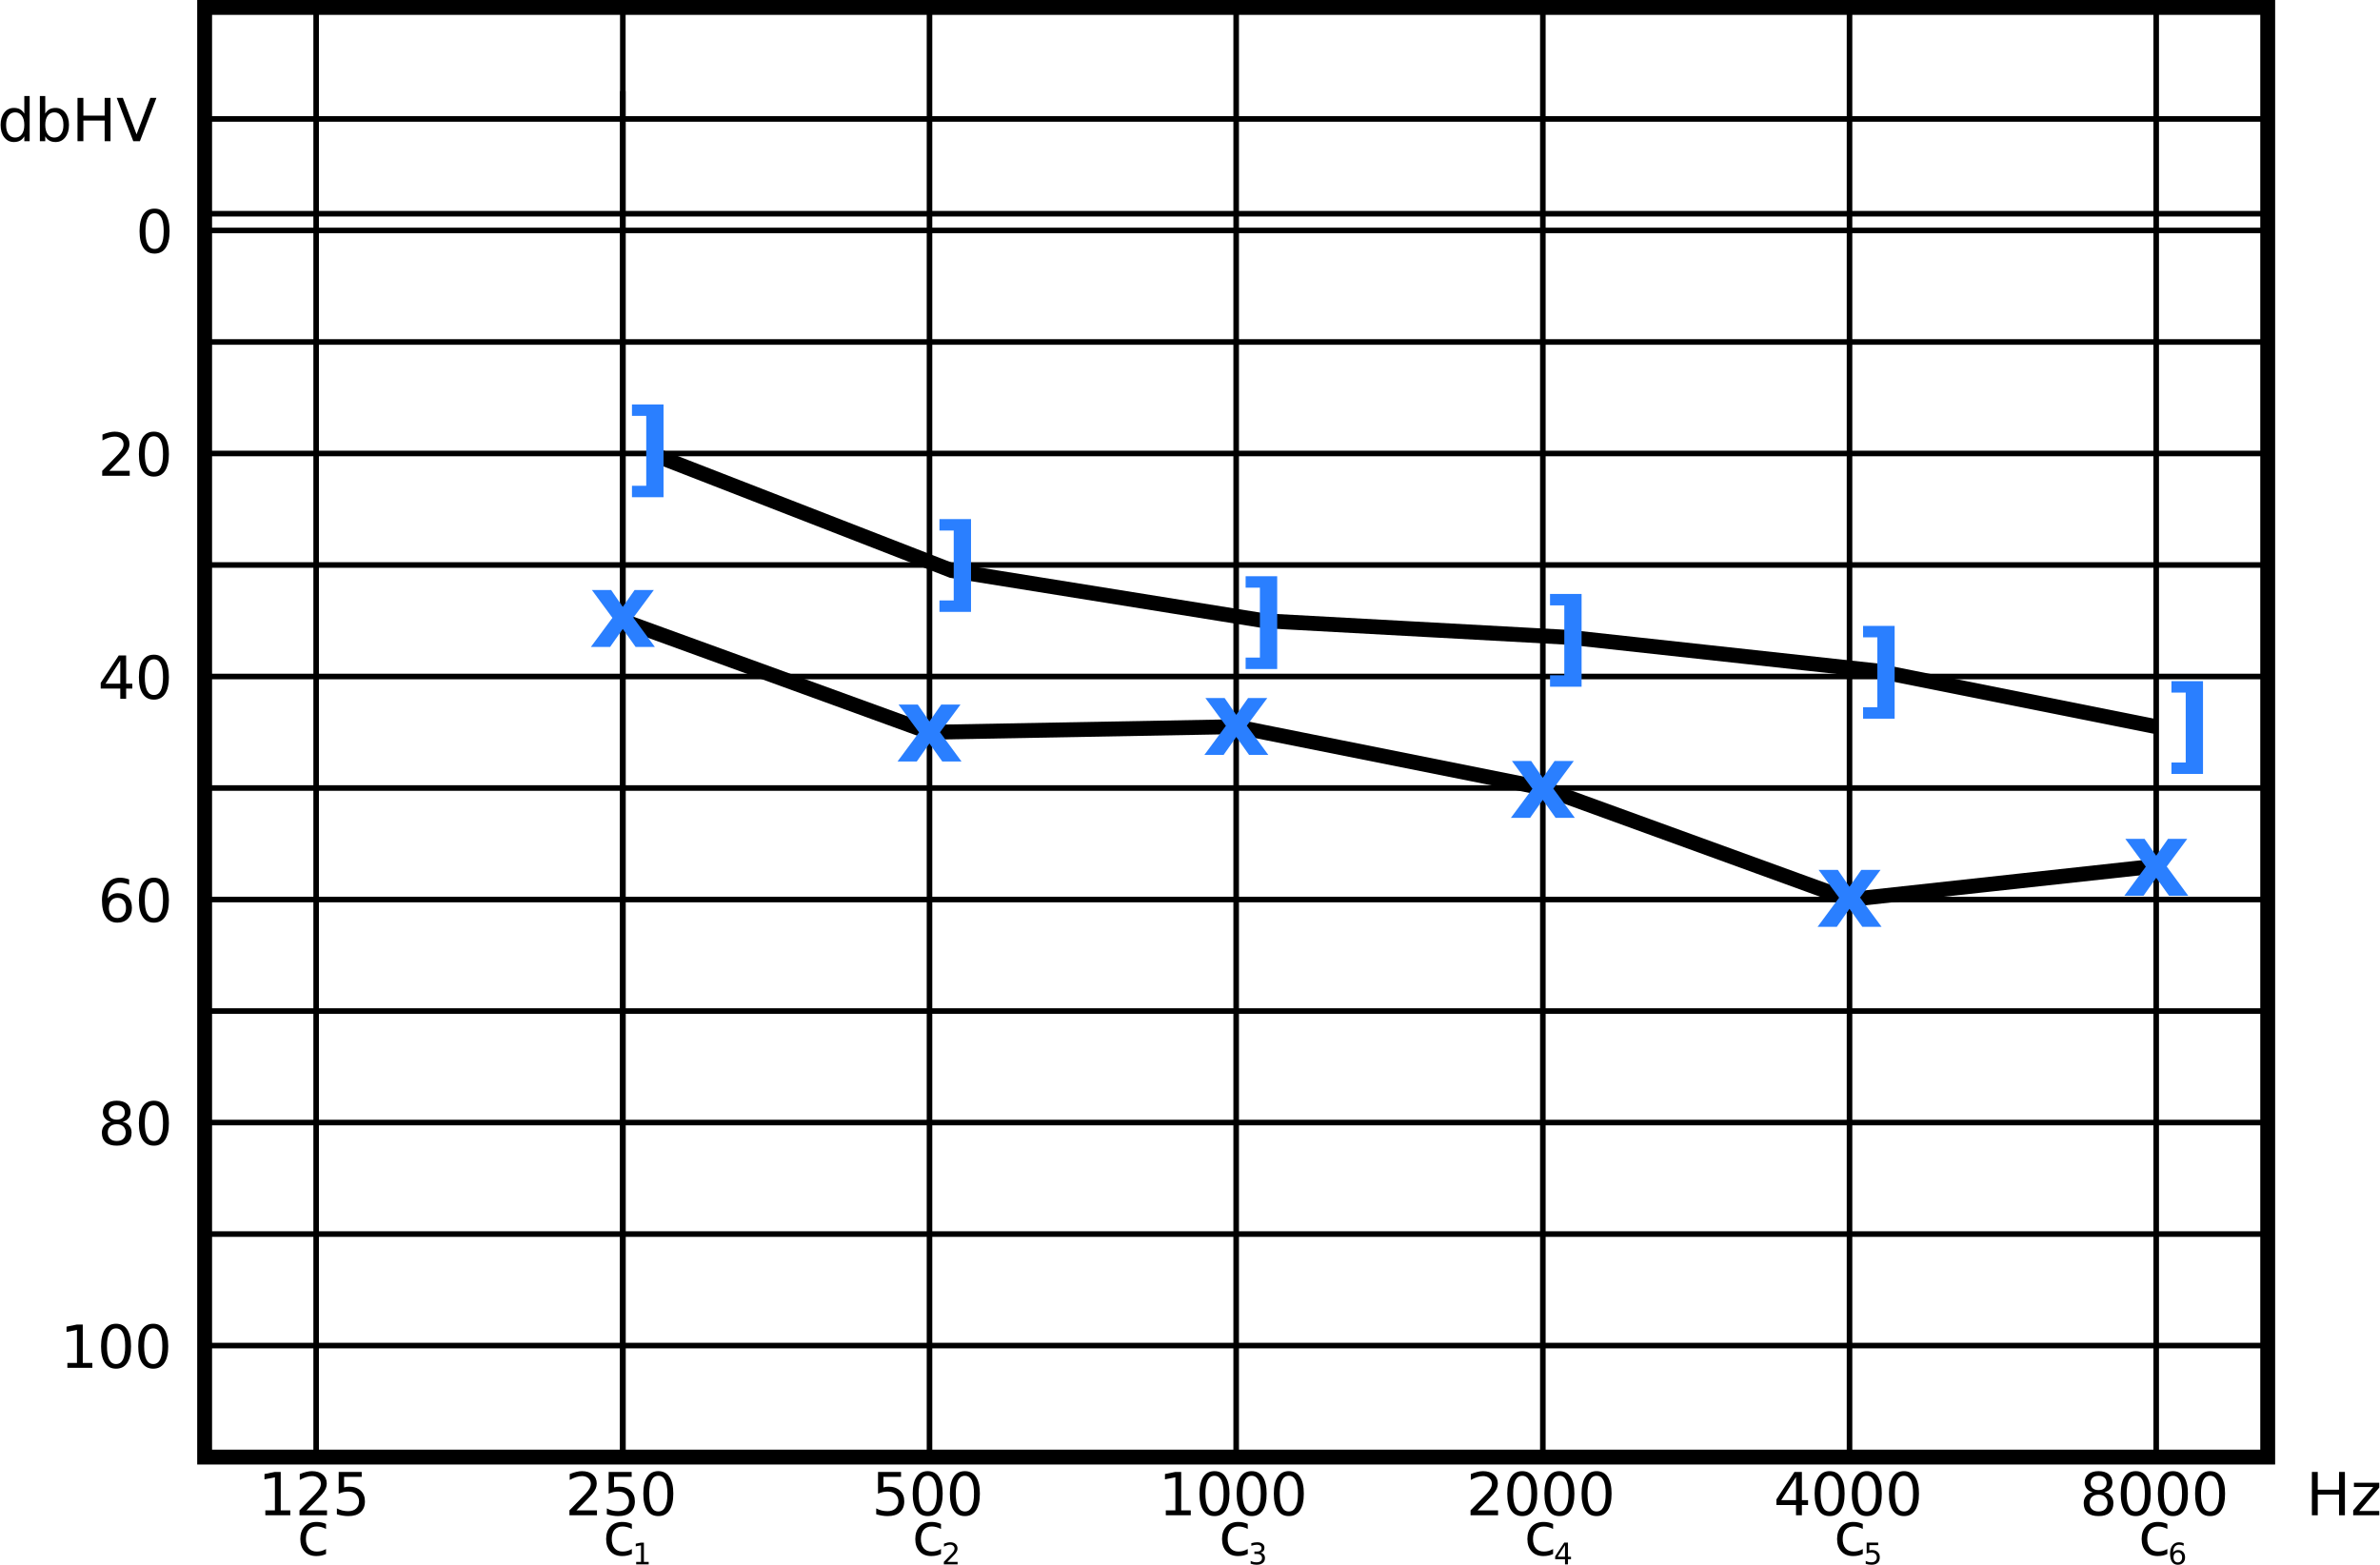
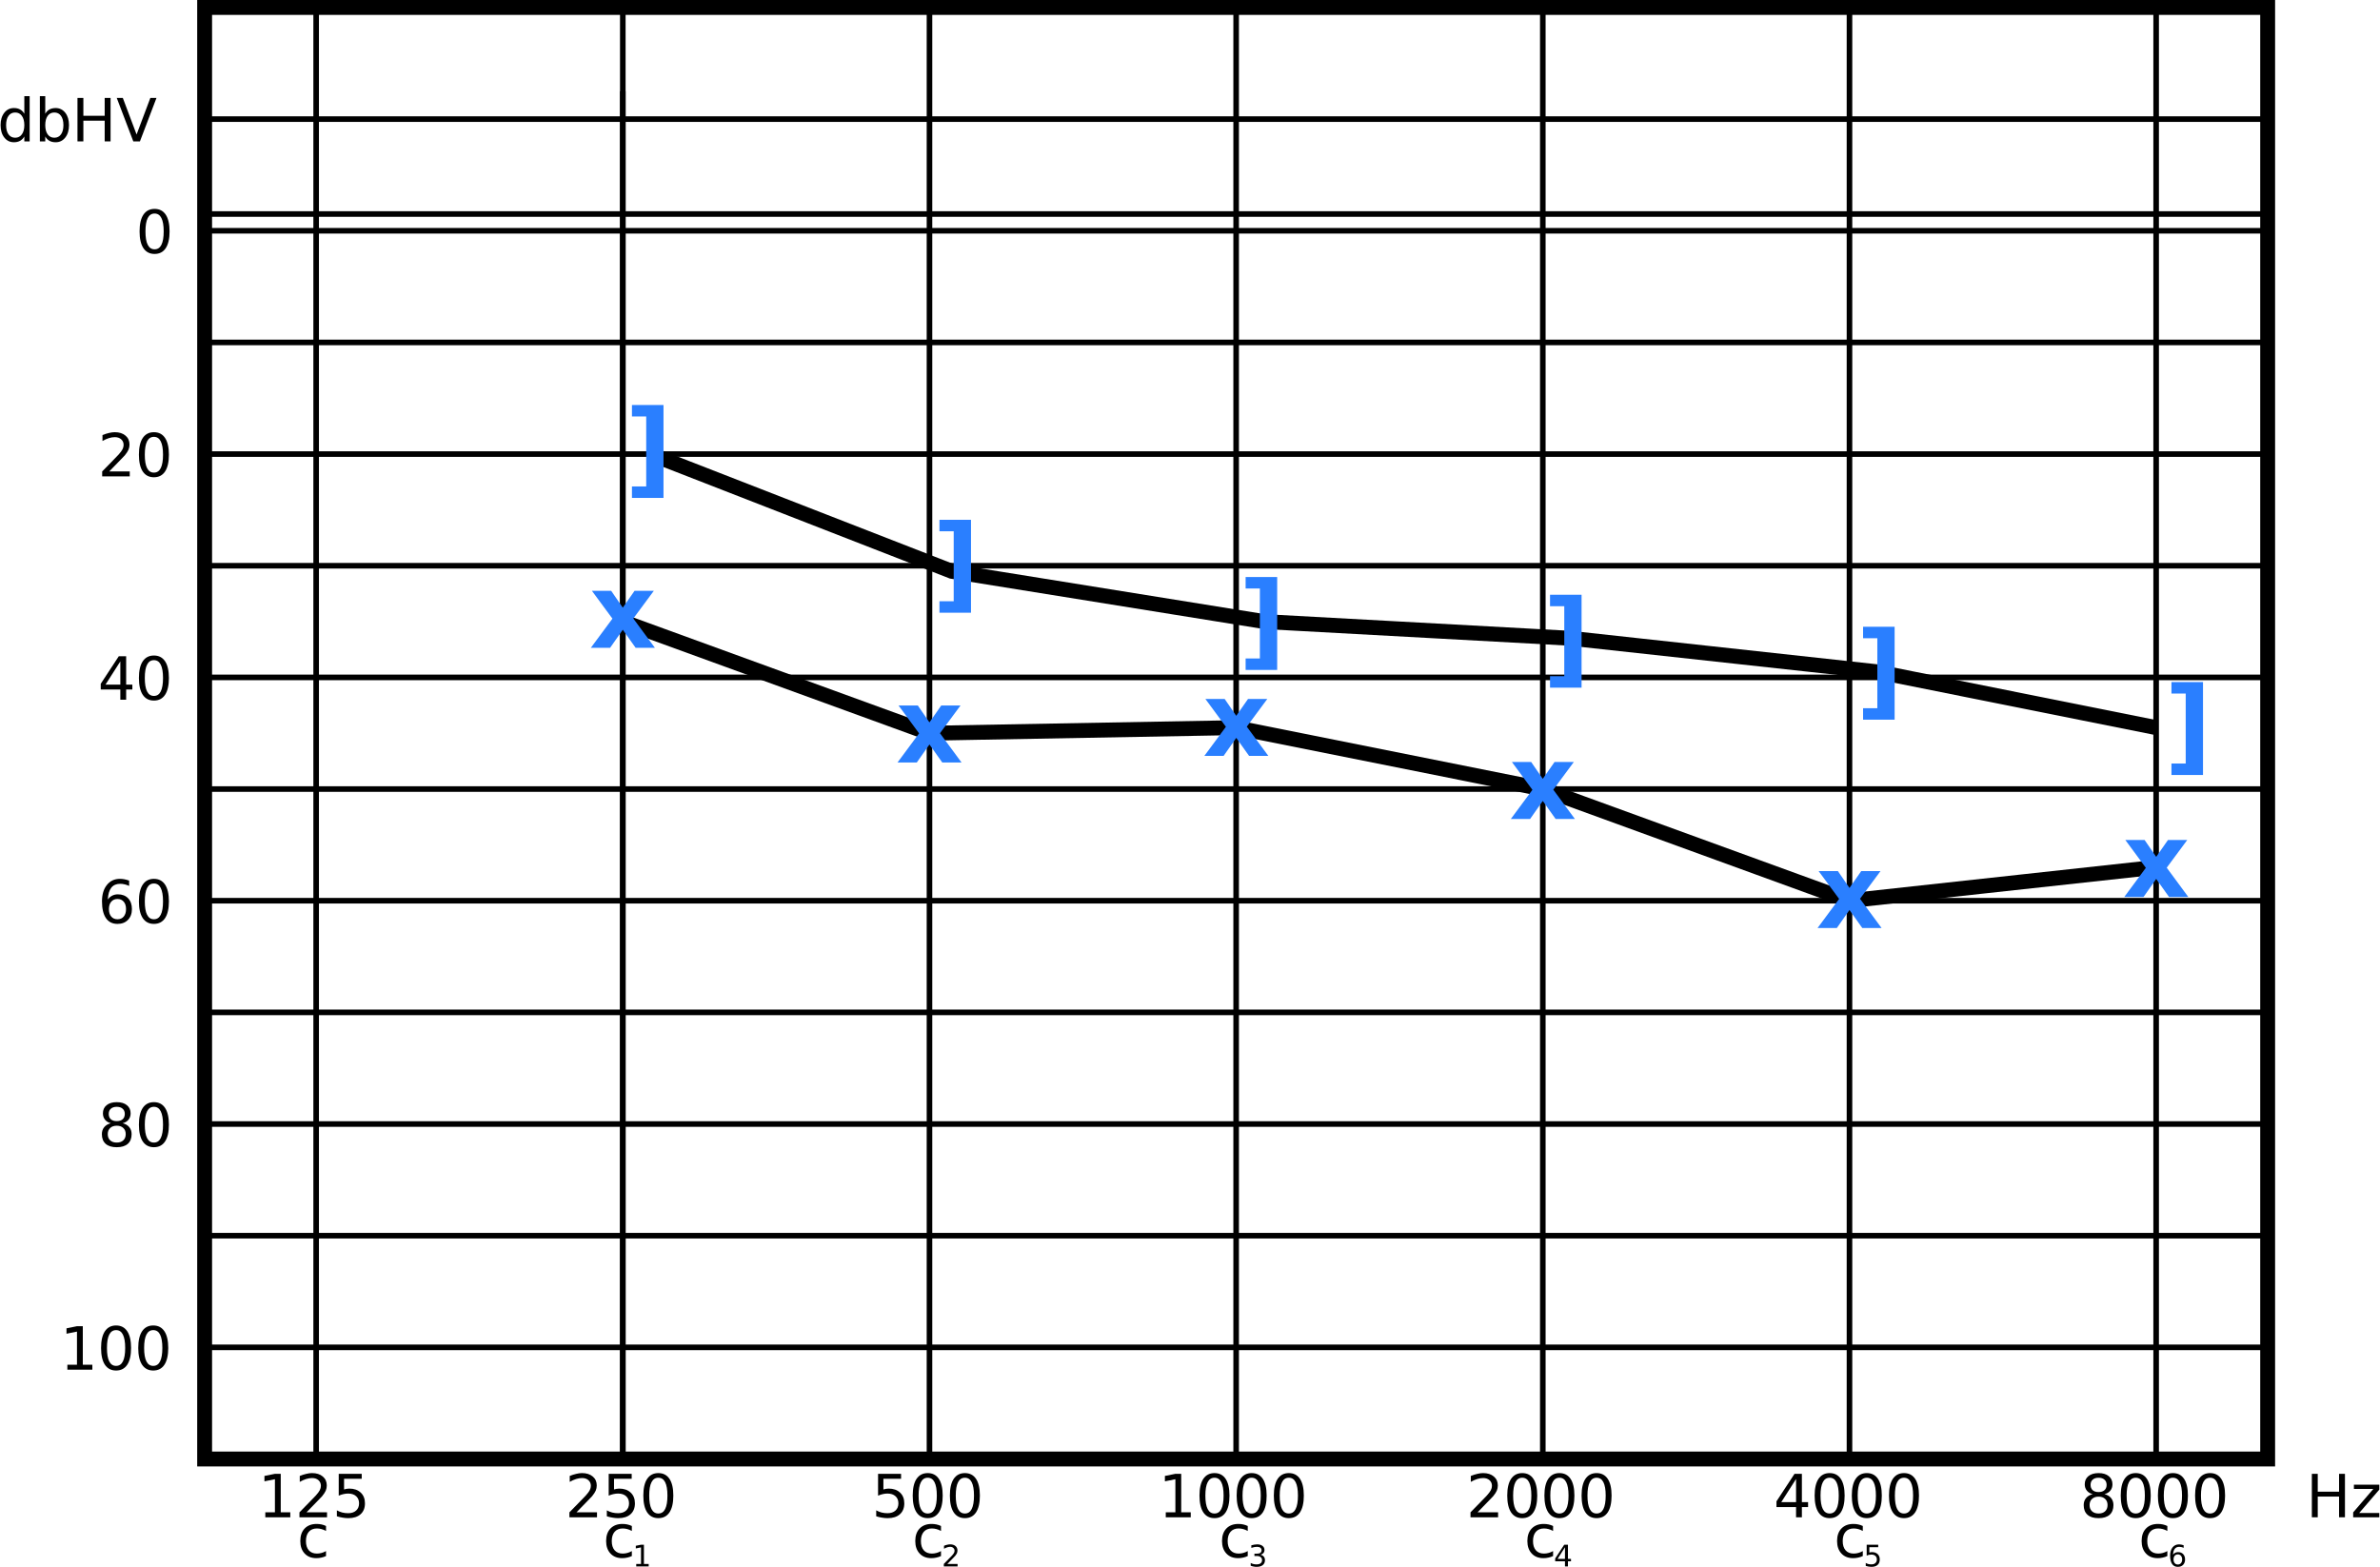
- <svg xmlns="http://www.w3.org/2000/svg" xmlns:xlink="http://www.w3.org/1999/xlink" width="800px" height="526px" version="1.1" viewBox="0 0 800 526">
+ <svg xmlns="http://www.w3.org/2000/svg" xmlns:xlink="http://www.w3.org/1999/xlink" width="600px" height="395px" version="1.1" viewBox="0 0 600 395">
  <defs>
    <symbol id="g" overflow="visible">
-       <path d="m2.484-1.656h3.219v-11.109l-3.5 0.688v-1.781l3.469-0.703h1.984v12.906h3.219v1.656h-8.391z" />
+       <path d="m1.859-1.25h2.422v-8.344l-2.641 0.531v-1.359l2.625-0.531h1.484v9.703h2.406v1.25h-6.297z" />
    </symbol>
    <symbol id="e" overflow="visible">
-       <path d="m3.828-1.656h6.891v1.656h-9.25v-1.656c0.738-0.77 1.754-1.805 3.047-3.109 1.289-1.312 2.102-2.156 2.438-2.531 0.633-0.707 1.078-1.305 1.328-1.797 0.25-0.5 0.375-0.984 0.375-1.453 0-0.77-0.273-1.398-0.812-1.891-0.543-0.488-1.25-0.734-2.125-0.734-0.617 0-1.266 0.109-1.953 0.328-0.688 0.211-1.422 0.531-2.203 0.969v-1.984c0.789-0.32 1.531-0.562 2.219-0.719 0.695-0.164 1.328-0.25 1.891-0.25 1.508 0 2.711 0.383 3.609 1.141 0.906 0.75 1.359 1.758 1.359 3.016 0 0.594-0.117 1.164-0.344 1.703-0.219 0.531-0.625 1.164-1.219 1.891-0.168 0.188-0.688 0.734-1.562 1.641-0.867 0.898-2.094 2.156-3.688 3.781z" />
+       <path d="m2.875-1.25h5.172v1.25h-6.953v-1.25c0.562-0.582 1.328-1.363 2.297-2.344 0.969-0.977 1.578-1.609 1.828-1.891 0.477-0.531 0.812-0.977 1-1.344 0.188-0.375 0.281-0.738 0.281-1.094 0-0.582-0.203-1.055-0.609-1.422-0.406-0.363-0.938-0.547-1.594-0.547-0.469 0-0.965 0.078-1.484 0.234-0.512 0.156-1.059 0.402-1.641 0.734v-1.5c0.594-0.238 1.148-0.414 1.672-0.531 0.52-0.125 0.992-0.188 1.422-0.188 1.133 0 2.035 0.289 2.703 0.859 0.676 0.562 1.016 1.32 1.016 2.266 0 0.449-0.086 0.875-0.25 1.281-0.168 0.398-0.477 0.871-0.922 1.422-0.125 0.137-0.516 0.543-1.172 1.219-0.648 0.68-1.57 1.625-2.766 2.844z" />
    </symbol>
    <symbol id="f" overflow="visible">
-       <path d="m2.156-14.562h7.734v1.656h-5.922v3.562c0.281-0.094 0.562-0.16 0.844-0.203 0.289-0.051 0.578-0.078 0.859-0.078 1.633 0 2.926 0.449 3.875 1.344 0.945 0.887 1.422 2.09 1.422 3.609 0 1.562-0.492 2.781-1.469 3.656-0.969 0.867-2.344 1.297-4.125 1.297-0.617 0-1.242-0.055-1.875-0.156-0.625-0.105-1.277-0.258-1.953-0.469v-1.984c0.582 0.324 1.188 0.562 1.812 0.719s1.285 0.234 1.984 0.234c1.125 0 2.016-0.297 2.672-0.891s0.984-1.395 0.984-2.406c0-1.02-0.328-1.82-0.984-2.406-0.656-0.594-1.547-0.891-2.672-0.891-0.531 0-1.062 0.059-1.594 0.172-0.523 0.117-1.055 0.297-1.594 0.547z" />
+       <path d="m1.625-10.953h5.797v1.25h-4.453v2.688c0.219-0.07 0.43-0.125 0.641-0.156 0.219-0.039 0.438-0.062 0.656-0.062 1.219 0 2.18 0.336 2.891 1 0.719 0.668 1.078 1.574 1.078 2.719 0 1.18-0.371 2.094-1.109 2.75-0.73 0.656-1.762 0.984-3.094 0.984-0.461 0-0.93-0.043-1.406-0.125-0.469-0.074-0.961-0.188-1.469-0.344v-1.5c0.438 0.242 0.891 0.422 1.359 0.547 0.469 0.117 0.961 0.172 1.484 0.172 0.852 0 1.523-0.223 2.016-0.672 0.488-0.445 0.734-1.051 0.734-1.812 0-0.758-0.246-1.359-0.734-1.797-0.492-0.445-1.164-0.672-2.016-0.672-0.398 0-0.793 0.047-1.188 0.141-0.387 0.086-0.781 0.215-1.188 0.391z" />
    </symbol>
    <symbol id="a" overflow="visible">
-       <path d="m6.359-13.266c-1.023 0-1.789 0.5-2.297 1.5-0.512 0.992-0.766 2.492-0.766 4.5 0 1.992 0.254 3.484 0.766 4.484 0.508 1 1.273 1.5 2.297 1.5 1.02 0 1.785-0.5 2.297-1.5 0.508-1 0.766-2.492 0.766-4.484 0-2.008-0.258-3.508-0.766-4.5-0.512-1-1.277-1.5-2.297-1.5zm0-1.562c1.625 0 2.867 0.648 3.734 1.938 0.863 1.293 1.297 3.168 1.297 5.625 0 2.449-0.434 4.32-1.297 5.609-0.867 1.293-2.109 1.938-3.734 1.938-1.637 0-2.887-0.645-3.75-1.938-0.867-1.289-1.297-3.16-1.297-5.609 0-2.457 0.43-4.332 1.297-5.625 0.863-1.289 2.113-1.938 3.75-1.938z" />
+       <path d="m4.766-9.969c-0.762 0-1.336 0.375-1.719 1.125-0.387 0.75-0.578 1.875-0.578 3.375s0.191 2.633 0.578 3.391c0.383 0.75 0.957 1.125 1.719 1.125 0.77 0 1.344-0.375 1.719-1.125 0.383-0.758 0.578-1.891 0.578-3.391s-0.195-2.625-0.578-3.375c-0.375-0.75-0.949-1.125-1.719-1.125zm0-1.172c1.227 0 2.164 0.484 2.812 1.453 0.645 0.969 0.969 2.375 0.969 4.219s-0.324 3.258-0.969 4.234c-0.648 0.969-1.586 1.453-2.812 1.453-1.219 0-2.156-0.484-2.812-1.453-0.648-0.977-0.969-2.391-0.969-4.234s0.32-3.25 0.969-4.219c0.656-0.969 1.594-1.453 2.812-1.453z" />
    </symbol>
    <symbol id="j" overflow="visible">
-       <path d="m7.547-12.844-4.969 7.766h4.969zm-0.516-1.719h2.484v9.484h2.078v1.641h-2.078v3.438h-1.969v-3.438h-6.578v-1.906z" />
+       <path d="m5.672-9.656-3.734 5.844h3.734zm-0.391-1.297h1.859v7.141h1.562v1.234h-1.562v2.578h-1.469v-2.578h-4.938v-1.438z" />
    </symbol>
    <symbol id="i" overflow="visible">
-       <path d="m6.359-6.922c-0.938 0-1.68 0.25-2.219 0.75-0.531 0.5-0.797 1.195-0.797 2.078 0 0.875 0.266 1.562 0.797 2.062 0.539 0.5 1.281 0.75 2.219 0.75 0.926 0 1.66-0.25 2.203-0.75 0.539-0.508 0.812-1.195 0.812-2.062 0-0.883-0.273-1.578-0.812-2.078-0.531-0.5-1.266-0.75-2.203-0.75zm-1.984-0.828c-0.844-0.207-1.5-0.602-1.969-1.188-0.469-0.582-0.703-1.289-0.703-2.125 0-1.156 0.41-2.07 1.234-2.75 0.832-0.676 1.973-1.016 3.422-1.016 1.445 0 2.582 0.34 3.406 1.016 0.82 0.68 1.234 1.594 1.234 2.75 0 0.836-0.234 1.543-0.703 2.125-0.469 0.586-1.125 0.98-1.969 1.188 0.957 0.219 1.695 0.652 2.219 1.297 0.531 0.637 0.797 1.422 0.797 2.359 0 1.406-0.434 2.492-1.297 3.25-0.855 0.75-2.086 1.125-3.688 1.125-1.617 0-2.856-0.375-3.719-1.125-0.855-0.758-1.281-1.844-1.281-3.25 0-0.938 0.266-1.723 0.797-2.359 0.531-0.645 1.27-1.078 2.219-1.297zm-0.719-3.125c0 0.762 0.234 1.355 0.703 1.781 0.477 0.418 1.145 0.625 2 0.625 0.844 0 1.504-0.207 1.984-0.625 0.477-0.426 0.719-1.02 0.719-1.781 0-0.75-0.242-1.332-0.719-1.75-0.48-0.426-1.141-0.641-1.984-0.641-0.855 0-1.523 0.215-2 0.641-0.469 0.418-0.703 1-0.703 1.75z" />
+       <path d="m4.766-5.203c-0.699 0-1.25 0.195-1.656 0.578-0.406 0.375-0.609 0.891-0.609 1.547s0.203 1.18 0.609 1.562c0.406 0.375 0.957 0.562 1.656 0.562 0.707 0 1.258-0.188 1.656-0.562 0.406-0.383 0.609-0.906 0.609-1.562s-0.203-1.172-0.609-1.547c-0.398-0.383-0.949-0.578-1.656-0.578zm-1.484-0.625c-0.625-0.156-1.117-0.453-1.469-0.891-0.355-0.438-0.531-0.969-0.531-1.594 0-0.875 0.305-1.562 0.922-2.062 0.625-0.508 1.477-0.766 2.562-0.766 1.094 0 1.945 0.258 2.562 0.766 0.625 0.5 0.938 1.188 0.938 2.062 0 0.625-0.18 1.156-0.531 1.594-0.355 0.438-0.852 0.734-1.484 0.891 0.719 0.168 1.273 0.496 1.672 0.984 0.395 0.48 0.594 1.07 0.594 1.766 0 1.062-0.324 1.883-0.969 2.453-0.648 0.562-1.574 0.844-2.781 0.844-1.211 0-2.137-0.281-2.781-0.844-0.648-0.57-0.969-1.391-0.969-2.453 0-0.695 0.195-1.285 0.594-1.766 0.406-0.488 0.961-0.816 1.672-0.984zm-0.531-2.344c0 0.574 0.176 1.023 0.531 1.344 0.352 0.312 0.848 0.469 1.484 0.469 0.633 0 1.129-0.156 1.484-0.469 0.363-0.32 0.547-0.77 0.547-1.344 0-0.562-0.184-1-0.547-1.312-0.355-0.32-0.852-0.484-1.484-0.484-0.637 0-1.133 0.164-1.484 0.484-0.355 0.312-0.531 0.75-0.531 1.312z" />
    </symbol>
    <symbol id="h" overflow="visible">
-       <path d="m1.969-14.562h1.969v5.969h7.156v-5.969h1.969v14.562h-1.969v-6.938h-7.156v6.938h-1.969z" />
+       <path d="m1.469-10.953h1.484v4.5h5.375v-4.5h1.484v10.953h-1.484v-5.219h-5.375v5.219h-1.484z" />
    </symbol>
    <symbol id="q" overflow="visible">
-       <path d="m1.109-10.922h8.516v1.625l-6.75 7.859h6.75v1.438h-8.766v-1.641l6.75-7.859h-6.5z" />
+       <path d="m0.828-8.219h6.406v1.234l-5.078 5.906h5.078v1.078h-6.594v-1.234l5.078-5.906h-4.891z" />
    </symbol>
    <symbol id="b" overflow="visible">
-       <path d="m9.75-10.516v1.688c-0.512-0.281-1.023-0.488-1.531-0.625-0.512-0.145-1.027-0.219-1.547-0.219-1.168 0-2.074 0.371-2.719 1.109-0.637 0.742-0.953 1.777-0.953 3.109 0 1.336 0.316 2.371 0.953 3.109 0.645 0.742 1.551 1.109 2.719 1.109 0.52 0 1.035-0.066 1.547-0.203 0.508-0.145 1.02-0.359 1.531-0.641v1.656c-0.5 0.242-1.023 0.418-1.562 0.531-0.531 0.113-1.102 0.172-1.703 0.172-1.648 0-2.953-0.516-3.922-1.547s-1.453-2.426-1.453-4.188c0-1.781 0.488-3.18 1.469-4.203 0.977-1.02 2.316-1.531 4.016-1.531 0.551 0 1.086 0.059 1.609 0.172 0.531 0.117 1.047 0.281 1.547 0.5z" />
+       <path d="m7.312-7.891v1.25c-0.375-0.207-0.758-0.363-1.141-0.469-0.387-0.102-0.773-0.156-1.156-0.156-0.875 0-1.559 0.281-2.047 0.844-0.48 0.555-0.719 1.328-0.719 2.328s0.238 1.777 0.719 2.328c0.488 0.555 1.172 0.828 2.047 0.828 0.383 0 0.77-0.051 1.156-0.156 0.383-0.102 0.766-0.258 1.141-0.469v1.25c-0.375 0.18-0.766 0.309-1.172 0.391-0.398 0.094-0.824 0.141-1.281 0.141-1.23 0-2.211-0.391-2.938-1.172-0.73-0.781-1.094-1.828-1.094-3.141 0-1.344 0.363-2.394 1.094-3.156 0.738-0.77 1.75-1.156 3.031-1.156 0.414 0 0.82 0.043 1.219 0.125 0.395 0.086 0.773 0.215 1.141 0.391z" />
    </symbol>
    <symbol id="u" overflow="visible">
-       <path d="m6.594-8.062c-0.887 0-1.59 0.305-2.109 0.906-0.512 0.605-0.766 1.434-0.766 2.484 0 1.043 0.254 1.871 0.766 2.484 0.52 0.605 1.223 0.906 2.109 0.906 0.883 0 1.582-0.301 2.094-0.906 0.52-0.613 0.781-1.441 0.781-2.484 0-1.051-0.262-1.879-0.781-2.484-0.512-0.602-1.211-0.906-2.094-0.906zm3.922-6.188v1.797c-0.5-0.227-1.008-0.406-1.516-0.531-0.5-0.125-0.996-0.188-1.484-0.188-1.305 0-2.297 0.445-2.984 1.328-0.688 0.875-1.078 2.199-1.172 3.969 0.383-0.562 0.863-0.992 1.438-1.297 0.582-0.301 1.223-0.453 1.922-0.453 1.457 0 2.609 0.445 3.453 1.328 0.852 0.887 1.281 2.094 1.281 3.625 0 1.492-0.445 2.688-1.328 3.594-0.887 0.906-2.062 1.359-3.531 1.359-1.688 0-2.981-0.645-3.875-1.938-0.887-1.289-1.328-3.16-1.328-5.609 0-2.301 0.547-4.133 1.641-5.5 1.094-1.375 2.562-2.062 4.406-2.062 0.488 0 0.984 0.047 1.484 0.141 0.508 0.094 1.039 0.242 1.594 0.438z" />
+       <path d="m4.953-6.062c-0.668 0-1.195 0.23-1.578 0.688-0.387 0.449-0.578 1.07-0.578 1.859 0 0.793 0.191 1.418 0.578 1.875 0.383 0.461 0.91 0.688 1.578 0.688 0.664 0 1.191-0.227 1.578-0.688 0.383-0.457 0.578-1.082 0.578-1.875 0-0.789-0.195-1.41-0.578-1.859-0.387-0.457-0.914-0.688-1.578-0.688zm2.938-4.641v1.344c-0.375-0.176-0.75-0.305-1.125-0.391-0.375-0.094-0.75-0.141-1.125-0.141-0.98 0-1.73 0.328-2.25 0.984-0.512 0.656-0.805 1.652-0.875 2.984 0.289-0.414 0.648-0.738 1.078-0.969 0.438-0.227 0.922-0.344 1.453-0.344 1.094 0 1.957 0.336 2.594 1 0.633 0.668 0.953 1.574 0.953 2.719 0 1.125-0.336 2.031-1 2.719-0.656 0.68-1.539 1.016-2.641 1.016-1.273 0-2.242-0.484-2.906-1.453-0.668-0.977-1-2.391-1-4.234 0-1.727 0.41-3.102 1.234-4.125 0.82-1.031 1.922-1.547 3.297-1.547 0.375 0 0.75 0.039 1.125 0.109 0.375 0.074 0.77 0.184 1.188 0.328z" />
    </symbol>
    <symbol id="t" overflow="visible">
-       <path d="m9.078-9.266v-5.922h1.797v15.188h-1.797v-1.641c-0.375 0.656-0.855 1.141-1.438 1.453-0.574 0.312-1.262 0.469-2.062 0.469-1.324 0-2.402-0.523-3.234-1.578-0.824-1.051-1.234-2.438-1.234-4.156s0.41-3.102 1.234-4.156c0.832-1.051 1.91-1.578 3.234-1.578 0.801 0 1.488 0.156 2.062 0.469 0.582 0.312 1.062 0.797 1.438 1.453zm-6.125 3.812c0 1.324 0.27 2.359 0.812 3.109 0.551 0.75 1.301 1.125 2.25 1.125 0.945 0 1.691-0.375 2.234-1.125 0.551-0.75 0.828-1.785 0.828-3.109 0-1.32-0.277-2.359-0.828-3.109-0.543-0.75-1.289-1.125-2.234-1.125-0.949 0-1.699 0.375-2.25 1.125-0.543 0.75-0.812 1.789-0.812 3.109z" />
+       <path d="m6.812-6.969v-4.438h1.344v11.406h-1.344v-1.234c-0.281 0.492-0.641 0.855-1.078 1.094-0.43 0.238-0.945 0.359-1.547 0.359-0.992 0-1.797-0.395-2.422-1.188-0.625-0.789-0.938-1.832-0.938-3.125 0-1.289 0.312-2.332 0.938-3.125 0.625-0.789 1.43-1.188 2.422-1.188 0.602 0 1.117 0.121 1.547 0.359 0.438 0.23 0.797 0.59 1.078 1.078zm-4.594 2.875c0 0.992 0.203 1.766 0.609 2.328s0.969 0.844 1.688 0.844c0.707 0 1.266-0.281 1.672-0.844 0.414-0.562 0.625-1.336 0.625-2.328 0-1-0.211-1.781-0.625-2.344-0.406-0.562-0.965-0.844-1.672-0.844-0.719 0-1.281 0.281-1.688 0.844s-0.609 1.344-0.609 2.344z" />
    </symbol>
    <symbol id="s" overflow="visible">
-       <path d="m9.734-5.453c0-1.32-0.277-2.359-0.828-3.109-0.543-0.75-1.289-1.125-2.234-1.125-0.949 0-1.695 0.375-2.234 1.125-0.543 0.75-0.812 1.789-0.812 3.109 0 1.324 0.27 2.359 0.812 3.109 0.539 0.75 1.285 1.125 2.234 1.125 0.945 0 1.691-0.375 2.234-1.125 0.551-0.75 0.828-1.785 0.828-3.109zm-6.109-3.812c0.375-0.656 0.848-1.141 1.422-1.453 0.57-0.312 1.258-0.469 2.062-0.469 1.332 0 2.41 0.527 3.234 1.578 0.832 1.055 1.25 2.438 1.25 4.156s-0.418 3.106-1.25 4.156c-0.824 1.055-1.902 1.578-3.234 1.578-0.805 0-1.492-0.156-2.062-0.469-0.574-0.312-1.047-0.797-1.422-1.453v1.641h-1.812v-15.188h1.812z" />
+       <path d="m7.297-4.094c0-1-0.203-1.781-0.609-2.344s-0.965-0.844-1.672-0.844c-0.719 0-1.281 0.281-1.688 0.844s-0.609 1.344-0.609 2.344c0 0.992 0.203 1.766 0.609 2.328s0.969 0.844 1.688 0.844c0.707 0 1.266-0.281 1.672-0.844s0.609-1.336 0.609-2.328zm-4.578-2.875c0.281-0.488 0.633-0.848 1.062-1.078 0.438-0.238 0.957-0.359 1.562-0.359 0.988 0 1.797 0.398 2.422 1.188 0.625 0.793 0.938 1.836 0.938 3.125 0 1.293-0.312 2.336-0.938 3.125-0.625 0.793-1.434 1.188-2.422 1.188-0.605 0-1.125-0.121-1.562-0.359-0.43-0.238-0.781-0.602-1.062-1.094v1.234h-1.359v-11.406h1.359z" />
    </symbol>
    <symbol id="r" overflow="visible">
-       <path d="m5.719 0-5.562-14.562h2.062l4.609 12.266 4.625-12.266h2.047l-5.547 14.562z" />
+       <path d="m4.297 0-4.172-10.953h1.531l3.469 9.219 3.469-9.219h1.547l-4.172 10.953z" />
    </symbol>
    <symbol id="p" overflow="visible">
-       <path d="m1.234-0.828h1.625v-5.562l-1.766 0.344v-0.891l1.75-0.359h0.984v6.469h1.609v0.828h-4.203z" />
+       <path d="m0.938-0.625h1.203v-4.172l-1.312 0.266v-0.672l1.297-0.266h0.75v4.844h1.203v0.625h-3.141z" />
    </symbol>
    <symbol id="o" overflow="visible">
-       <path d="m1.922-0.828h3.438v0.828h-4.625v-0.828c0.375-0.383 0.883-0.906 1.531-1.562 0.645-0.656 1.051-1.078 1.219-1.266 0.312-0.352 0.531-0.648 0.656-0.891 0.125-0.25 0.188-0.492 0.188-0.734 0-0.383-0.137-0.695-0.406-0.938-0.273-0.25-0.625-0.375-1.062-0.375-0.312 0-0.641 0.059-0.984 0.172-0.336 0.105-0.699 0.266-1.094 0.484v-1c0.395-0.156 0.766-0.273 1.109-0.359 0.344-0.082 0.66-0.125 0.953-0.125 0.75 0 1.348 0.188 1.797 0.562 0.457 0.375 0.688 0.883 0.688 1.516 0 0.305-0.059 0.59-0.172 0.859-0.117 0.262-0.32 0.574-0.609 0.938-0.086 0.094-0.344 0.371-0.781 0.828-0.438 0.449-1.055 1.078-1.844 1.891z" />
+       <path d="m1.438-0.625h2.578v0.625h-3.469v-0.625c0.281-0.289 0.66-0.68 1.141-1.172 0.488-0.488 0.797-0.801 0.922-0.938 0.238-0.27 0.406-0.492 0.5-0.672 0.094-0.188 0.141-0.367 0.141-0.547 0-0.289-0.105-0.523-0.312-0.703-0.199-0.188-0.465-0.281-0.797-0.281-0.23 0-0.477 0.043-0.734 0.125-0.25 0.074-0.523 0.195-0.812 0.359v-0.75c0.289-0.125 0.566-0.211 0.828-0.266 0.258-0.062 0.492-0.094 0.703-0.094 0.57 0 1.023 0.141 1.359 0.422 0.332 0.281 0.5 0.664 0.5 1.141 0 0.219-0.043 0.434-0.125 0.641-0.086 0.199-0.234 0.434-0.453 0.703-0.062 0.074-0.262 0.281-0.594 0.625-0.324 0.336-0.781 0.805-1.375 1.406z" />
    </symbol>
    <symbol id="n" overflow="visible">
-       <path d="m4.062-3.938c0.469 0.105 0.832 0.32 1.094 0.641 0.27 0.312 0.406 0.703 0.406 1.172 0 0.719-0.25 1.277-0.75 1.672-0.492 0.398-1.195 0.594-2.109 0.594-0.305 0-0.617-0.031-0.938-0.094-0.324-0.062-0.656-0.148-1-0.266v-0.953c0.27 0.156 0.566 0.277 0.891 0.359 0.332 0.086 0.676 0.125 1.031 0.125 0.613 0 1.082-0.117 1.406-0.359 0.32-0.25 0.484-0.609 0.484-1.078 0-0.426-0.152-0.758-0.453-1-0.305-0.238-0.719-0.359-1.25-0.359h-0.859v-0.812h0.891c0.488 0 0.859-0.098 1.109-0.297 0.258-0.195 0.391-0.477 0.391-0.844 0-0.363-0.137-0.645-0.406-0.844-0.262-0.207-0.637-0.312-1.125-0.312-0.273 0-0.562 0.031-0.875 0.094-0.312 0.055-0.652 0.141-1.016 0.266v-0.875c0.375-0.102 0.723-0.18 1.047-0.234 0.332-0.051 0.641-0.078 0.922-0.078 0.75 0 1.344 0.172 1.781 0.516 0.438 0.336 0.656 0.793 0.656 1.375 0 0.406-0.117 0.75-0.344 1.031-0.23 0.273-0.559 0.461-0.984 0.562z" />
+       <path d="m3.047-2.953c0.352 0.086 0.629 0.246 0.828 0.484 0.195 0.242 0.297 0.531 0.297 0.875 0 0.543-0.188 0.965-0.562 1.266-0.367 0.293-0.891 0.438-1.578 0.438-0.23 0-0.469-0.027-0.719-0.078-0.242-0.039-0.484-0.109-0.734-0.203v-0.703c0.195 0.117 0.414 0.203 0.656 0.266 0.25 0.062 0.508 0.094 0.781 0.094 0.457 0 0.805-0.086 1.047-0.266 0.25-0.188 0.375-0.457 0.375-0.812 0-0.32-0.117-0.57-0.344-0.75-0.23-0.188-0.543-0.281-0.938-0.281h-0.641v-0.594h0.672c0.363 0 0.641-0.07 0.828-0.219 0.195-0.145 0.297-0.359 0.297-0.641s-0.105-0.492-0.312-0.641c-0.199-0.145-0.48-0.219-0.844-0.219-0.211 0-0.43 0.023-0.656 0.062-0.23 0.043-0.484 0.109-0.766 0.203v-0.656c0.281-0.082 0.539-0.141 0.781-0.172 0.25-0.039 0.484-0.062 0.703-0.062 0.562 0 1.004 0.133 1.328 0.391 0.332 0.25 0.5 0.59 0.5 1.016 0 0.312-0.09 0.574-0.266 0.781-0.18 0.211-0.422 0.352-0.734 0.422z" />
    </symbol>
    <symbol id="m" overflow="visible">
-       <path d="m3.781-6.438-2.484 3.891h2.484zm-0.266-0.859h1.25v4.75h1.031v0.828h-1.031v1.719h-0.984v-1.719h-3.297v-0.953z" />
+       <path d="m2.828-4.828-1.859 2.922h1.859zm-0.188-0.641h0.938v3.562h0.766v0.609h-0.766v1.297h-0.75v-1.297h-2.469v-0.703z" />
    </symbol>
    <symbol id="l" overflow="visible">
-       <path d="m1.078-7.297h3.875v0.844h-2.969v1.781c0.145-0.051 0.285-0.086 0.422-0.109 0.145-0.02 0.289-0.031 0.438-0.031 0.812 0 1.453 0.227 1.922 0.672 0.477 0.438 0.719 1.039 0.719 1.797 0 0.793-0.246 1.406-0.734 1.844-0.48 0.43-1.168 0.641-2.062 0.641-0.305 0-0.617-0.027-0.938-0.078-0.312-0.055-0.641-0.129-0.984-0.234v-0.984c0.301 0.156 0.609 0.277 0.922 0.359 0.312 0.074 0.641 0.109 0.984 0.109 0.562 0 1.004-0.145 1.328-0.438 0.332-0.301 0.5-0.707 0.5-1.219 0-0.5-0.168-0.895-0.5-1.188-0.324-0.301-0.766-0.453-1.328-0.453-0.262 0-0.527 0.031-0.797 0.094-0.262 0.055-0.527 0.141-0.797 0.266z" />
+       <path d="m0.812-5.469h2.906v0.625h-2.234v1.344c0.102-0.039 0.207-0.066 0.312-0.078 0.113-0.02 0.223-0.031 0.328-0.031 0.613 0 1.098 0.168 1.453 0.5 0.352 0.336 0.531 0.789 0.531 1.359 0 0.586-0.184 1.043-0.547 1.375-0.367 0.324-0.883 0.484-1.547 0.484-0.23 0-0.465-0.023-0.703-0.062-0.242-0.043-0.484-0.098-0.734-0.172v-0.75c0.219 0.125 0.441 0.219 0.672 0.281 0.238 0.055 0.488 0.078 0.75 0.078 0.426 0 0.758-0.109 1-0.328 0.25-0.227 0.375-0.531 0.375-0.906 0-0.383-0.125-0.688-0.375-0.906-0.242-0.219-0.574-0.328-1-0.328-0.199 0-0.398 0.023-0.594 0.062-0.199 0.043-0.398 0.109-0.594 0.203z" />
    </symbol>
    <symbol id="k" overflow="visible">
-       <path d="m3.297-4.031c-0.438 0-0.789 0.152-1.047 0.453-0.262 0.305-0.391 0.715-0.391 1.234 0 0.531 0.129 0.949 0.391 1.25 0.258 0.305 0.609 0.453 1.047 0.453 0.445 0 0.797-0.148 1.047-0.453 0.258-0.301 0.391-0.719 0.391-1.25 0-0.52-0.133-0.93-0.391-1.234-0.25-0.301-0.602-0.453-1.047-0.453zm1.969-3.094v0.891c-0.25-0.113-0.508-0.203-0.766-0.266-0.25-0.062-0.496-0.094-0.734-0.094-0.656 0-1.156 0.219-1.5 0.656s-0.539 1.105-0.578 2c0.188-0.281 0.426-0.492 0.719-0.641 0.289-0.156 0.609-0.234 0.953-0.234 0.727 0 1.305 0.227 1.734 0.672 0.426 0.438 0.641 1.039 0.641 1.797 0 0.75-0.227 1.355-0.672 1.812-0.438 0.449-1.027 0.672-1.766 0.672-0.844 0-1.492-0.32-1.938-0.969-0.438-0.645-0.656-1.582-0.656-2.812 0-1.145 0.27-2.062 0.812-2.75 0.551-0.688 1.285-1.031 2.203-1.031 0.25 0 0.5 0.027 0.75 0.078 0.25 0.043 0.516 0.117 0.797 0.219z" />
+       <path d="m2.469-3.031c-0.324 0-0.586 0.117-0.781 0.344-0.199 0.23-0.297 0.543-0.297 0.938 0 0.387 0.098 0.695 0.297 0.922 0.195 0.23 0.457 0.344 0.781 0.344 0.332 0 0.598-0.113 0.797-0.344 0.195-0.227 0.297-0.535 0.297-0.922 0-0.395-0.102-0.707-0.297-0.938-0.199-0.227-0.465-0.344-0.797-0.344zm1.469-2.312v0.672c-0.18-0.094-0.367-0.16-0.562-0.203-0.188-0.039-0.375-0.062-0.562-0.062-0.48 0-0.852 0.168-1.109 0.5-0.262 0.324-0.406 0.82-0.438 1.484 0.133-0.219 0.312-0.379 0.531-0.484 0.219-0.113 0.457-0.172 0.719-0.172 0.551 0 0.984 0.168 1.297 0.5 0.32 0.336 0.484 0.789 0.484 1.359 0 0.562-0.168 1.016-0.5 1.359-0.336 0.336-0.777 0.5-1.328 0.5-0.625 0-1.105-0.238-1.438-0.719-0.336-0.488-0.5-1.195-0.5-2.125 0-0.863 0.203-1.551 0.609-2.062 0.406-0.508 0.957-0.766 1.656-0.766 0.176 0 0.359 0.023 0.547 0.062 0.195 0.031 0.395 0.086 0.594 0.156z" />
    </symbol>
    <symbol id="d" overflow="visible">
-       <path d="m7.766-9.781-6.891-9.344h6.469l3.906 5.672 3.969-5.672h6.469l-6.891 9.297 7.234 9.828h-6.469l-4.312-6.047-4.25 6.047h-6.469z" />
+       <path d="m5.828-7.344-5.172-7.016h4.859l2.922 4.25 2.969-4.25h4.859l-5.172 6.984 5.438 7.375h-4.859l-3.234-4.547-3.188 4.547h-4.859z" />
    </symbol>
    <symbol id="c" overflow="visible">
-       <path d="m12.984 4.609h-10.609v-3.844h4.797v-23.5h-4.797v-3.844h10.609z" />
+       <path d="m9.734 3.469h-7.953v-2.891h3.594v-17.641h-3.594v-2.891h7.953z" />
    </symbol>
  </defs>
-   <path transform="matrix(2.499 0 0 2.499 96.897 -6.8722)" d="m266.25 198.75h-277.5v-195h277.5z" fill="none" stroke="#000" stroke-width="2" />
-   <path transform="matrix(2.499 0 0 2.499 96.897 -6.8722)" d="m45 198.75v-183.75" fill="none" stroke="#000" stroke-width=".75" />
-   <path transform="matrix(2.499 0 0 2.499 96.897 -6.8722)" d="m45 198.75v-195" fill="none" stroke="#000" stroke-width=".75" />
-   <path transform="matrix(2.499 0 0 2.499 96.897 -6.8722)" d="m86.25 198.75v-195" fill="none" stroke="#000" stroke-width=".75" />
-   <path transform="matrix(2.499 0 0 2.499 96.897 -6.8722)" d="m127.5 198.75v-195" fill="none" stroke="#000" stroke-width=".75" />
-   <path transform="matrix(2.499 0 0 2.499 96.897 -6.8722)" d="m3.751 198.75v-195" fill="none" stroke="#000" stroke-width=".75" />
-   <path transform="matrix(2.499 0 0 2.499 96.897 -6.8722)" d="m168.75 198.75v-195" fill="none" stroke="#000" stroke-width=".75" />
-   <path transform="matrix(2.499 0 0 2.499 96.897 -6.8722)" d="m210 198.75v-195" fill="none" stroke="#000" stroke-width=".75" />
-   <path transform="matrix(2.499 0 0 2.499 96.897 -6.8722)" d="m251.25 198.75v-195" fill="none" stroke="#000" stroke-width=".75" />
-   <path transform="matrix(2.499 0 0 2.499 96.897 -6.8722)" d="m-11.249 183.75h277.5" fill="none" stroke="#000" stroke-width=".75" />
-   <path transform="matrix(2.499 0 0 2.499 96.897 -6.8722)" d="m266.25 168.75h-277.5" fill="none" stroke="#000" stroke-width=".75" />
-   <path transform="matrix(2.499 0 0 2.499 96.897 -6.8722)" d="m-11.249 153.75h277.5" fill="none" stroke="#000" stroke-width=".75" />
-   <path transform="matrix(2.499 0 0 2.499 96.897 -6.8722)" d="m-11.249 138.75h277.5" fill="none" stroke="#000" stroke-width=".75" />
-   <path transform="matrix(2.499 0 0 2.499 96.897 -6.8722)" d="m-11.249 123.75h277.5" fill="none" stroke="#000" stroke-width=".75" />
-   <path transform="matrix(2.499 0 0 2.499 96.897 -6.8722)" d="m-11.249 108.75h277.5" fill="none" stroke="#000" stroke-width=".75" />
-   <path transform="matrix(2.499 0 0 2.499 96.897 -6.8722)" d="m-11.249 93.75h277.5" fill="none" stroke="#000" stroke-width=".75" />
-   <path transform="matrix(2.499 0 0 2.499 96.897 -6.8722)" d="m-11.249 78.75h277.5" fill="none" stroke="#000" stroke-width=".75" />
-   <path transform="matrix(2.499 0 0 2.499 96.897 -6.8722)" d="m-11.249 63.75h277.5" fill="none" stroke="#000" stroke-width=".75" />
-   <path transform="matrix(2.499 0 0 2.499 96.897 -6.8722)" d="m-11.249 48.75h277.5" fill="none" stroke="#000" stroke-width=".75" />
-   <path transform="matrix(2.499 0 0 2.499 96.897 -6.8722)" d="m-11.249 33.75h277.5" fill="none" stroke="#000" stroke-width=".75" />
-   <path transform="matrix(2.499 0 0 2.499 96.897 -6.8722)" d="m-11.249 18.75h277.5" fill="none" stroke="#000" stroke-width=".75" />
-   <path transform="matrix(2.499 0 0 2.499 96.897 -6.8722)" d="m-11.249 31.499h277.5" fill="none" stroke="#000" stroke-width=".75" />
-   <g>
-     <use x="86.703" y="509.361" xlink:href="#g" />
-     <use x="99.198" y="509.361" xlink:href="#e" />
-     <use x="111.693" y="509.361" xlink:href="#f" />
-   </g>
-   <g>
-     <use x="189.941" y="509.361" xlink:href="#e" />
-     <use x="202.436" y="509.361" xlink:href="#f" />
-     <use x="214.931" y="509.361" xlink:href="#a" />
-   </g>
-   <g>
-     <use x="292.984" y="509.361" xlink:href="#f" />
-     <use x="305.479" y="509.361" xlink:href="#a" />
-     <use x="317.974" y="509.361" xlink:href="#a" />
-   </g>
-   <g>
-     <use x="389.383" y="509.361" xlink:href="#g" />
-     <use x="401.878" y="509.361" xlink:href="#a" />
-     <use x="414.372" y="509.361" xlink:href="#a" />
-     <use x="426.867" y="509.361" xlink:href="#a" />
-   </g>
-   <g>
-     <use x="492.828" y="509.361" xlink:href="#e" />
-     <use x="505.323" y="509.361" xlink:href="#a" />
-     <use x="517.818" y="509.361" xlink:href="#a" />
-     <use x="530.313" y="509.361" xlink:href="#a" />
-   </g>
-   <g>
-     <use x="596.156" y="509.361" xlink:href="#j" />
-     <use x="608.651" y="509.361" xlink:href="#a" />
-     <use x="621.146" y="509.361" xlink:href="#a" />
-     <use x="633.641" y="509.361" xlink:href="#a" />
-   </g>
-   <g>
-     <use x="699.047" y="509.361" xlink:href="#i" />
-     <use x="711.542" y="509.361" xlink:href="#a" />
-     <use x="724.036" y="509.361" xlink:href="#a" />
-     <use x="736.531" y="509.361" xlink:href="#a" />
-   </g>
-   <g>
-     <use x="775.137" y="509.361" xlink:href="#h" />
-     <use x="790.13" y="509.361" xlink:href="#q" />
-   </g>
-   <g>
-     <use x="202.637" y="522.795" xlink:href="#b" />
-   </g>
-   <g>
-     <use x="212.609" y="525.856" xlink:href="#p" />
-   </g>
-   <g>
-     <use x="99.836" y="522.795" xlink:href="#b" />
-   </g>
-   <g>
-     <use x="306.551" y="522.795" xlink:href="#b" />
-   </g>
-   <g>
-     <use x="316.523" y="525.856" xlink:href="#o" />
-   </g>
-   <g>
-     <use x="409.66" y="522.795" xlink:href="#b" />
-   </g>
-   <g>
-     <use x="419.633" y="525.856" xlink:href="#n" />
-   </g>
-   <g>
-     <use x="512.297" y="522.795" xlink:href="#b" />
-   </g>
-   <g>
-     <use x="522.27" y="525.856" xlink:href="#m" />
-   </g>
-   <g>
-     <use x="616.398" y="522.795" xlink:href="#b" />
-   </g>
-   <g>
-     <use x="626.371" y="525.856" xlink:href="#l" />
-   </g>
-   <g>
-     <use x="718.77" y="522.795" xlink:href="#b" />
-   </g>
-   <g>
-     <use x="728.742" y="525.856" xlink:href="#k" />
-   </g>
-   <g>
-     <use x="20.164" y="459.807" xlink:href="#g" />
-     <use x="32.659" y="459.807" xlink:href="#a" />
-     <use x="45.154" y="459.807" xlink:href="#a" />
-   </g>
-   <g>
-     <use x="32.883" y="384.838" xlink:href="#i" />
-     <use x="45.378" y="384.838" xlink:href="#a" />
-   </g>
-   <g>
-     <use x="32.883" y="309.869" xlink:href="#u" />
-     <use x="45.378" y="309.869" xlink:href="#a" />
-   </g>
-   <g>
-     <use x="32.883" y="234.9" xlink:href="#j" />
-     <use x="45.378" y="234.9" xlink:href="#a" />
-   </g>
-   <g>
-     <use x="32.883" y="159.932" xlink:href="#e" />
-     <use x="45.378" y="159.932" xlink:href="#a" />
-   </g>
-   <g>
-     <use x="45.602" y="84.963" xlink:href="#a" />
-   </g>
-   <g>
-     <use x="-0.906" y="47.463" xlink:href="#t" />
-     <use x="11.589" y="47.463" xlink:href="#s" />
-     <use x="24.083" y="47.463" xlink:href="#h" />
-     <use x="39.077" y="47.463" xlink:href="#r" />
-   </g>
-   <path transform="matrix(2.499 0 0 2.499 96.897 -6.8722)" d="m45 86.25 41.25 15 41.25-0.75 41.25 8.25 41.25 15 41.25-4.5" fill="none" stroke="#000" stroke-width="2" />
-   <path transform="matrix(2.499 0 0 2.499 96.897 -6.8722)" d="m48.75 63.75 40.5 15.75 42 6.75 41.25 2.249 41.25 4.5 37.5 7.5" fill="none" stroke="#000" stroke-width="2" />
-   <g fill="#2a7fff">
-     <use x="198.086" y="217.466" xlink:href="#d" />
-   </g>
-   <g fill="#2a7fff">
-     <use x="301.164" y="255.97" xlink:href="#d" />
-   </g>
-   <g fill="#2a7fff">
-     <use x="404.297" y="253.767" xlink:href="#d" />
-   </g>
-   <g fill="#2a7fff">
-     <use x="507.328" y="274.927" xlink:href="#d" />
-   </g>
-   <g fill="#2a7fff">
-     <use x="610.422" y="311.549" xlink:href="#d" />
-   </g>
-   <g fill="#2a7fff">
-     <use x="713.52" y="301.111" xlink:href="#d" />
-   </g>
-   <g fill="#2a7fff">
-     <use x="210.051" y="162.533" xlink:href="#c" />
-   </g>
-   <g fill="#2a7fff">
-     <use x="313.406" y="201.076" xlink:href="#c" />
-   </g>
-   <g fill="#2a7fff">
-     <use x="416.324" y="220.283" xlink:href="#c" />
-   </g>
-   <g fill="#2a7fff">
-     <use x="518.641" y="226.236" xlink:href="#c" />
-   </g>
-   <g fill="#2a7fff">
-     <use x="623.871" y="236.978" xlink:href="#c" />
-   </g>
-   <g fill="#2a7fff">
-     <use x="727.523" y="255.552" xlink:href="#c" />
+   <path transform="matrix(1.8742 0 0 1.8766 72.673 -5.1606)" d="m266.25 198.75h-277.5v-195h277.5z" fill="none" stroke="#000" stroke-width="2" />
+   <path transform="matrix(1.8742 0 0 1.8766 72.673 -5.1606)" d="m44.999 198.75v-183.75" fill="none" stroke="#000" stroke-width=".75" />
+   <path transform="matrix(1.8742 0 0 1.8766 72.673 -5.1606)" d="m44.999 198.75v-195" fill="none" stroke="#000" stroke-width=".75" />
+   <path transform="matrix(1.8742 0 0 1.8766 72.673 -5.1606)" d="m86.25 198.75v-195" fill="none" stroke="#000" stroke-width=".75" />
+   <path transform="matrix(1.8742 0 0 1.8766 72.673 -5.1606)" d="m127.5 198.75v-195" fill="none" stroke="#000" stroke-width=".75" />
+   <path transform="matrix(1.8742 0 0 1.8766 72.673 -5.1606)" d="m3.751 198.75v-195" fill="none" stroke="#000" stroke-width=".75" />
+   <path transform="matrix(1.8742 0 0 1.8766 72.673 -5.1606)" d="m168.75 198.75v-195" fill="none" stroke="#000" stroke-width=".75" />
+   <path transform="matrix(1.8742 0 0 1.8766 72.673 -5.1606)" d="m210 198.75v-195" fill="none" stroke="#000" stroke-width=".75" />
+   <path transform="matrix(1.8742 0 0 1.8766 72.673 -5.1606)" d="m251.25 198.75v-195" fill="none" stroke="#000" stroke-width=".75" />
+   <path transform="matrix(1.8742 0 0 1.8766 72.673 -5.1606)" d="m-11.251 183.75h277.5" fill="none" stroke="#000" stroke-width=".75" />
+   <path transform="matrix(1.8742 0 0 1.8766 72.673 -5.1606)" d="m266.25 168.75h-277.5" fill="none" stroke="#000" stroke-width=".75" />
+   <path transform="matrix(1.8742 0 0 1.8766 72.673 -5.1606)" d="m-11.251 153.75h277.5" fill="none" stroke="#000" stroke-width=".75" />
+   <path transform="matrix(1.8742 0 0 1.8766 72.673 -5.1606)" d="m-11.251 138.75h277.5" fill="none" stroke="#000" stroke-width=".75" />
+   <path transform="matrix(1.8742 0 0 1.8766 72.673 -5.1606)" d="m-11.251 123.75h277.5" fill="none" stroke="#000" stroke-width=".75" />
+   <path transform="matrix(1.8742 0 0 1.8766 72.673 -5.1606)" d="m-11.251 108.75h277.5" fill="none" stroke="#000" stroke-width=".75" />
+   <path transform="matrix(1.8742 0 0 1.8766 72.673 -5.1606)" d="m-11.251 93.75h277.5" fill="none" stroke="#000" stroke-width=".75" />
+   <path transform="matrix(1.8742 0 0 1.8766 72.673 -5.1606)" d="m-11.251 78.75h277.5" fill="none" stroke="#000" stroke-width=".75" />
+   <path transform="matrix(1.8742 0 0 1.8766 72.673 -5.1606)" d="m-11.251 63.75h277.5" fill="none" stroke="#000" stroke-width=".75" />
+   <path transform="matrix(1.8742 0 0 1.8766 72.673 -5.1606)" d="m-11.251 48.75h277.5" fill="none" stroke="#000" stroke-width=".75" />
+   <path transform="matrix(1.8742 0 0 1.8766 72.673 -5.1606)" d="m-11.251 33.751h277.5" fill="none" stroke="#000" stroke-width=".75" />
+   <path transform="matrix(1.8742 0 0 1.8766 72.673 -5.1606)" d="m-11.251 18.751h277.5" fill="none" stroke="#000" stroke-width=".75" />
+   <path transform="matrix(1.8742 0 0 1.8766 72.673 -5.1606)" d="m-11.251 31.501h277.5" fill="none" stroke="#000" stroke-width=".75" />
+   <g>
+     <use x="65.027" y="382.506" xlink:href="#g" />
+     <use x="74.398" y="382.506" xlink:href="#e" />
+     <use x="83.77" y="382.506" xlink:href="#f" />
+   </g>
+   <g>
+     <use x="142.457" y="382.506" xlink:href="#e" />
+     <use x="151.828" y="382.506" xlink:href="#f" />
+     <use x="161.199" y="382.506" xlink:href="#a" />
+   </g>
+   <g>
+     <use x="219.738" y="382.506" xlink:href="#f" />
+     <use x="229.109" y="382.506" xlink:href="#a" />
+     <use x="238.48" y="382.506" xlink:href="#a" />
+   </g>
+   <g>
+     <use x="292.035" y="382.506" xlink:href="#g" />
+     <use x="301.406" y="382.506" xlink:href="#a" />
+     <use x="310.777" y="382.506" xlink:href="#a" />
+     <use x="320.148" y="382.506" xlink:href="#a" />
+   </g>
+   <g>
+     <use x="369.621" y="382.506" xlink:href="#e" />
+     <use x="378.992" y="382.506" xlink:href="#a" />
+     <use x="388.363" y="382.506" xlink:href="#a" />
+     <use x="397.734" y="382.506" xlink:href="#a" />
+   </g>
+   <g>
+     <use x="447.117" y="382.506" xlink:href="#j" />
+     <use x="456.488" y="382.506" xlink:href="#a" />
+     <use x="465.859" y="382.506" xlink:href="#a" />
+     <use x="475.231" y="382.506" xlink:href="#a" />
+   </g>
+   <g>
+     <use x="524.285" y="382.506" xlink:href="#i" />
+     <use x="533.656" y="382.506" xlink:href="#a" />
+     <use x="543.027" y="382.506" xlink:href="#a" />
+     <use x="552.398" y="382.506" xlink:href="#a" />
+   </g>
+   <g>
+     <use x="581.352" y="382.506" xlink:href="#h" />
+     <use x="592.597" y="382.506" xlink:href="#q" />
+   </g>
+   <g>
+     <use x="151.977" y="392.591" xlink:href="#b" />
+   </g>
+   <g>
+     <use x="159.457" y="394.893" xlink:href="#p" />
+   </g>
+   <g>
+     <use x="74.879" y="392.591" xlink:href="#b" />
+   </g>
+   <g>
+     <use x="229.914" y="392.591" xlink:href="#b" />
+   </g>
+   <g>
+     <use x="237.391" y="394.893" xlink:href="#o" />
+   </g>
+   <g>
+     <use x="307.246" y="392.591" xlink:href="#b" />
+   </g>
+   <g>
+     <use x="314.727" y="394.893" xlink:href="#n" />
+   </g>
+   <g>
+     <use x="384.223" y="392.591" xlink:href="#b" />
+   </g>
+   <g>
+     <use x="391.703" y="394.893" xlink:href="#m" />
+   </g>
+   <g>
+     <use x="462.301" y="392.591" xlink:href="#b" />
+   </g>
+   <g>
+     <use x="469.781" y="394.893" xlink:href="#l" />
+   </g>
+   <g>
+     <use x="539.078" y="392.591" xlink:href="#b" />
+   </g>
+   <g>
+     <use x="546.559" y="394.893" xlink:href="#k" />
+   </g>
+   <g>
+     <use x="15.125" y="345.291" xlink:href="#g" />
+     <use x="24.496" y="345.291" xlink:href="#a" />
+     <use x="33.867" y="345.291" xlink:href="#a" />
+   </g>
+   <g>
+     <use x="24.664" y="288.994" xlink:href="#i" />
+     <use x="34.035" y="288.994" xlink:href="#a" />
+   </g>
+   <g>
+     <use x="24.664" y="232.697" xlink:href="#u" />
+     <use x="34.035" y="232.697" xlink:href="#a" />
+   </g>
+   <g>
+     <use x="24.664" y="176.396" xlink:href="#j" />
+     <use x="34.035" y="176.396" xlink:href="#a" />
+   </g>
+   <g>
+     <use x="24.664" y="120.099" xlink:href="#e" />
+     <use x="34.035" y="120.099" xlink:href="#a" />
+   </g>
+   <g>
+     <use x="34.203" y="63.802" xlink:href="#a" />
+   </g>
+   <g>
+     <use x="-0.68" y="35.642" xlink:href="#t" />
+     <use x="8.691" y="35.642" xlink:href="#s" />
+     <use x="18.063" y="35.642" xlink:href="#h" />
+     <use x="29.308" y="35.642" xlink:href="#r" />
+   </g>
+   <path transform="matrix(1.8742 0 0 1.8766 72.673 -5.1606)" d="m44.999 86.25 41.25 15 41.25-0.749 41.25 8.249 41.248 15 41.25-4.498" fill="none" stroke="#000" stroke-width="2" />
+   <path transform="matrix(1.8742 0 0 1.8766 72.673 -5.1606)" d="m48.751 63.75 40.498 15.749 42.001 6.75 41.25 2.25 41.25 4.5 37.499 7.5" fill="none" stroke="#000" stroke-width="2" />
+   <g fill="#2a7fff">
+     <use x="148.566" y="163.305" xlink:href="#d" />
+   </g>
+   <g fill="#2a7fff">
+     <use x="225.875" y="192.223" xlink:href="#d" />
+   </g>
+   <g fill="#2a7fff">
+     <use x="303.223" y="190.566" xlink:href="#d" />
+   </g>
+   <g fill="#2a7fff">
+     <use x="380.496" y="206.457" xlink:href="#d" />
+   </g>
+   <g fill="#2a7fff">
+     <use x="457.816" y="233.957" xlink:href="#d" />
+   </g>
+   <g fill="#2a7fff">
+     <use x="535.141" y="226.121" xlink:href="#d" />
+   </g>
+   <g fill="#2a7fff">
+     <use x="157.535" y="122.055" xlink:href="#c" />
+   </g>
+   <g fill="#2a7fff">
+     <use x="235.055" y="150.996" xlink:href="#c" />
+   </g>
+   <g fill="#2a7fff">
+     <use x="312.242" y="165.422" xlink:href="#c" />
+   </g>
+   <g fill="#2a7fff">
+     <use x="388.98" y="169.89" xlink:href="#c" />
+   </g>
+   <g fill="#2a7fff">
+     <use x="467.902" y="177.961" xlink:href="#c" />
+   </g>
+   <g fill="#2a7fff">
+     <use x="545.645" y="191.906" xlink:href="#c" />
  </g>
</svg>
